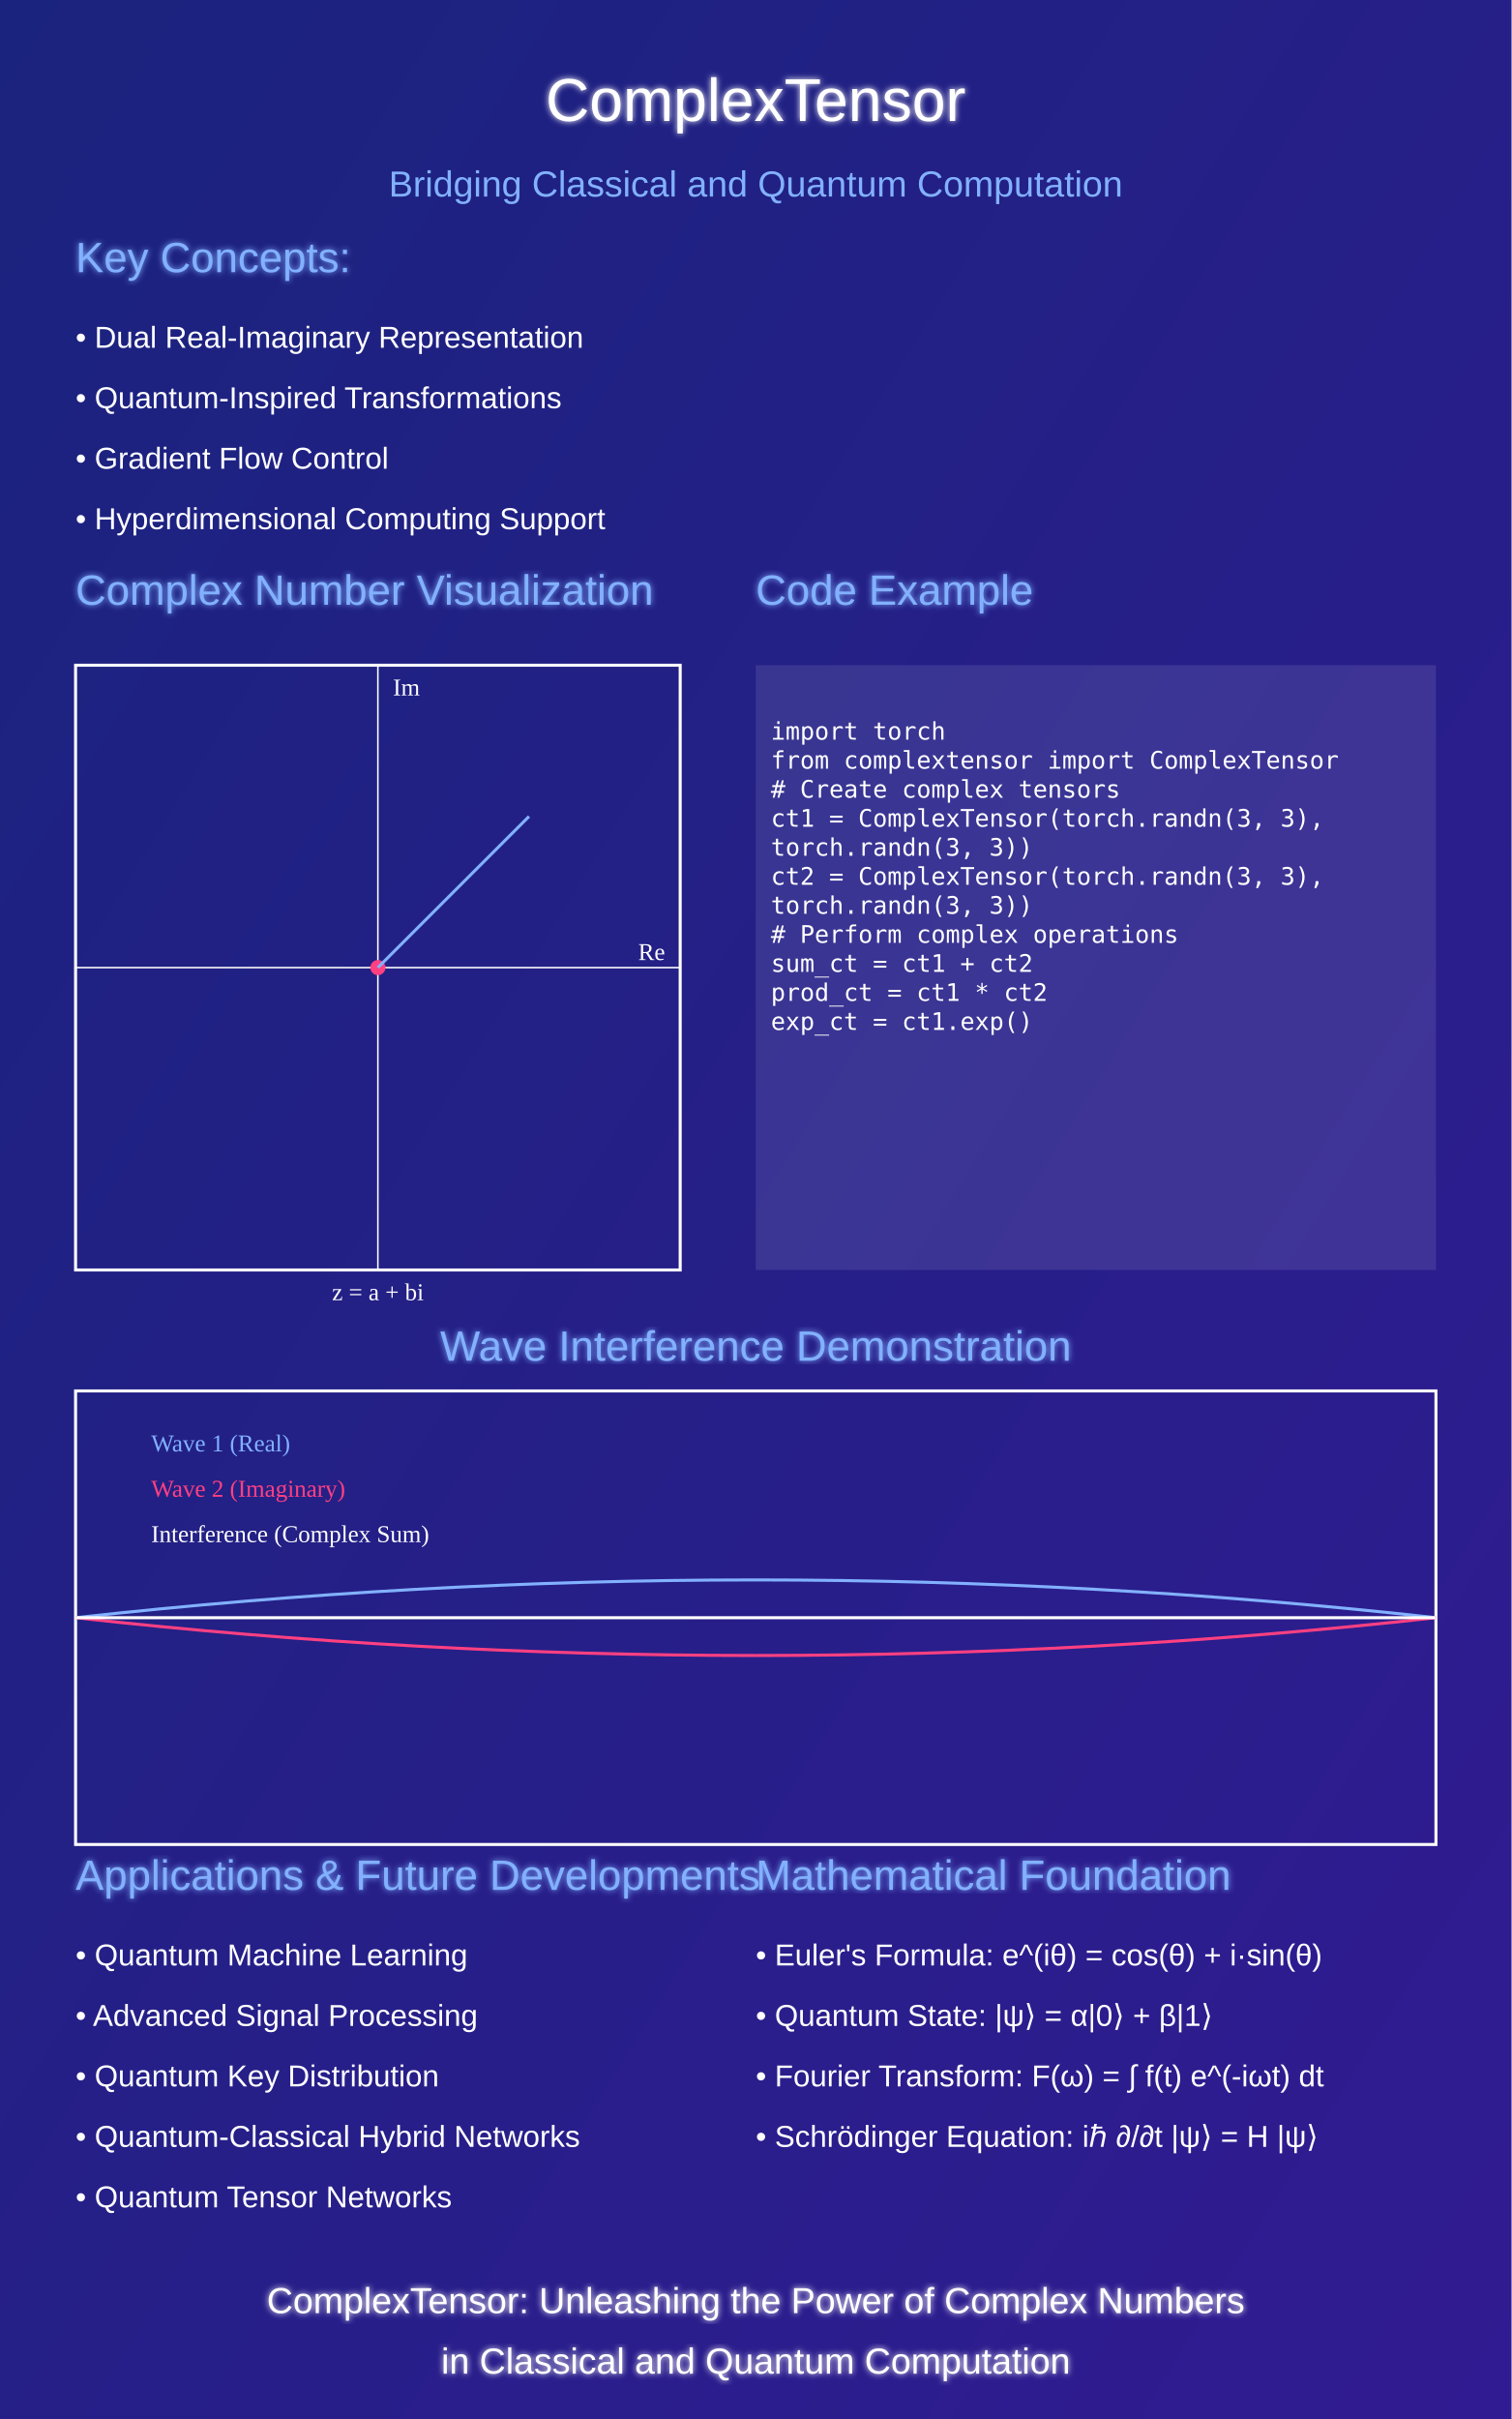
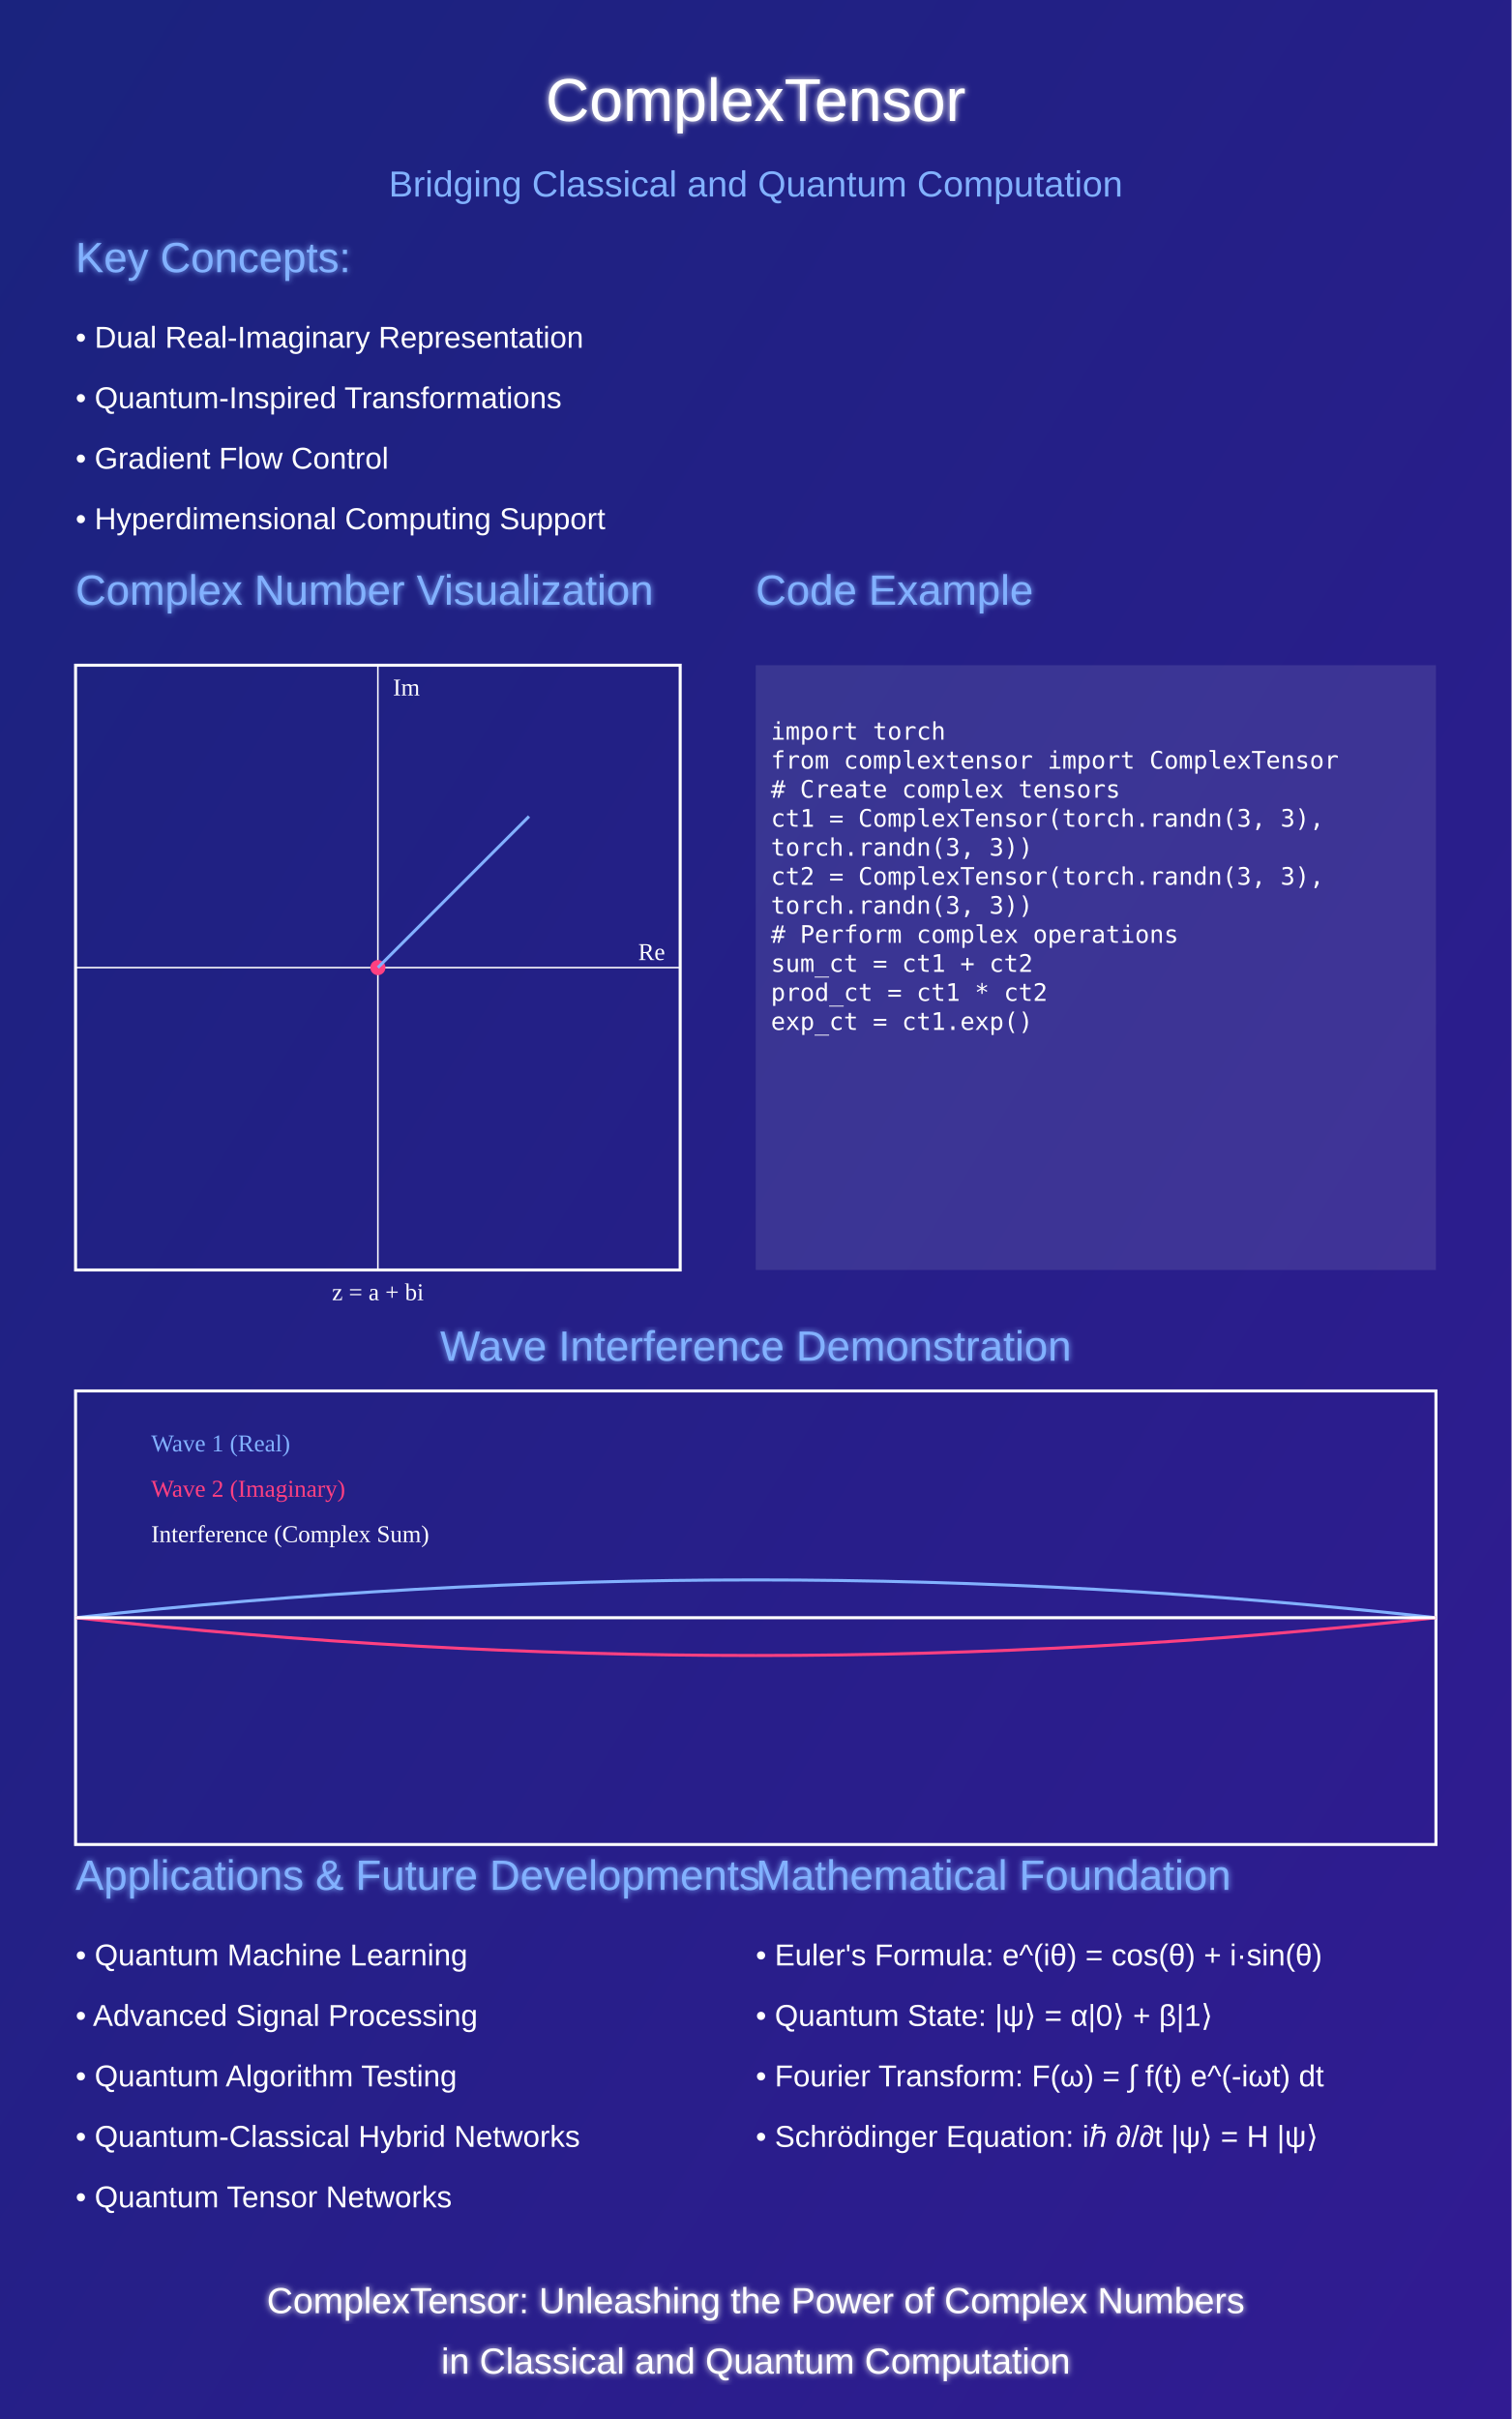
<svg xmlns="http://www.w3.org/2000/svg" viewBox="0 0 1000 1600" width="100%" height="100%">
  <defs>
    <linearGradient id="bgGradient" x1="0%" y1="0%" x2="100%" y2="100%">
      <stop offset="0%" style="stop-color:#1a237e;stop-opacity:1" />
      <stop offset="100%" style="stop-color:#311b92;stop-opacity:1" />
    </linearGradient>
    <filter id="glow">
      <feGaussianBlur stdDeviation="2" result="coloredBlur" />
      <feMerge>
        <feMergeNode in="coloredBlur" />
        <feMergeNode in="SourceGraphic" />
      </feMerge>
    </filter>
  </defs>
  <rect width="1000" height="1600" fill="url(#bgGradient)" />
  <text x="500" y="80" font-family="Arial, sans-serif" font-size="40" fill="#ffffff" text-anchor="middle" filter="url(#glow)">ComplexTensor</text>
  <text x="500" y="130" font-family="Arial, sans-serif" font-size="24" fill="#82b1ff" text-anchor="middle">Bridging Classical and Quantum Computation</text>
  <g transform="translate(50, 180)">
    <text font-family="Arial, sans-serif" font-size="28" fill="#82b1ff" filter="url(#glow)">Key Concepts:</text>
    <text x="0" y="50" font-family="Arial, sans-serif" font-size="20" fill="#ffffff">• Dual Real-Imaginary Representation</text>
    <text x="0" y="90" font-family="Arial, sans-serif" font-size="20" fill="#ffffff">• Quantum-Inspired Transformations</text>
    <text x="0" y="130" font-family="Arial, sans-serif" font-size="20" fill="#ffffff">• Gradient Flow Control</text>
    <text x="0" y="170" font-family="Arial, sans-serif" font-size="20" fill="#ffffff">• Hyperdimensional Computing Support</text>
  </g>
  <g transform="translate(50, 400)">
    <text font-family="Arial, sans-serif" font-size="28" fill="#82b1ff" filter="url(#glow)">Complex Number Visualization</text>
    <rect x="0" y="40" width="400" height="400" fill="none" stroke="#ffffff" stroke-width="2" />
    <line x1="0" y1="240" x2="400" y2="240" stroke="#ffffff" stroke-width="1" />
    <line x1="200" y1="40" x2="200" y2="440" stroke="#ffffff" stroke-width="1" />
    <text x="390" y="235" fill="#ffffff" font-size="16" text-anchor="end">Re</text>
    <text x="210" y="60" fill="#ffffff" font-size="16" text-anchor="start">Im</text>
    <circle cx="200" cy="240" r="5" fill="#ff4081">
      <animate attributeName="cx" values="200;300;200;100;200" dur="10s" repeatCount="indefinite" />
      <animate attributeName="cy" values="240;140;240;340;240" dur="10s" repeatCount="indefinite" />
    </circle>
    <path d="M200,240 L300,140" stroke="#82b1ff" stroke-width="2">
      <animate attributeName="d" values="M200,240 L300,140;M200,240 L200,240;M200,240 L100,340;M200,240 L300,140" dur="10s" repeatCount="indefinite" />
    </path>
    <text x="200" y="460" fill="#ffffff" font-size="16" text-anchor="middle">z = a + bi</text>
  </g>
  <g transform="translate(500, 400)">
    <text font-family="Arial, sans-serif" font-size="28" fill="#82b1ff" filter="url(#glow)">Code Example</text>
    <rect x="0" y="40" width="450" height="400" fill="white" opacity="0.1" />
    <text x="10" y="70" font-family="monospace" font-size="16" fill="#ffffff">
      <tspan x="10" dy="1.2em">import torch</tspan>
      <tspan x="10" dy="1.2em">from complextensor import ComplexTensor</tspan>
      <tspan x="10" dy="1.2em" />
      <tspan x="10" dy="1.2em"># Create complex tensors</tspan>
      <tspan x="10" dy="1.2em">ct1 = ComplexTensor(torch.randn(3, 3),</tspan>
      <tspan x="10" dy="1.2em">                    torch.randn(3, 3))</tspan>
      <tspan x="10" dy="1.2em">ct2 = ComplexTensor(torch.randn(3, 3),</tspan>
      <tspan x="10" dy="1.2em">                    torch.randn(3, 3))</tspan>
      <tspan x="10" dy="1.2em" />
      <tspan x="10" dy="1.2em"># Perform complex operations</tspan>
      <tspan x="10" dy="1.2em">sum_ct = ct1 + ct2</tspan>
      <tspan x="10" dy="1.2em">prod_ct = ct1 * ct2</tspan>
      <tspan x="10" dy="1.2em">exp_ct = ct1.exp()</tspan>
      <tspan x="10" dy="1.2em" />
    </text>
  </g>
  <g transform="translate(50, 900)">
    <text x="450" y="0" font-family="Arial, sans-serif" font-size="28" fill="#82b1ff" text-anchor="middle" filter="url(#glow)">Wave Interference Demonstration</text>
    <rect x="0" y="20" width="900" height="300" fill="none" stroke="#ffffff" stroke-width="2" />
    <path d="M0,170 Q450,120 900,170" fill="none" stroke="#82b1ff" stroke-width="2">
      <animate attributeName="d" values="                  M0,170 Q450,120 900,170;                  M0,170 Q450,220 900,170;                  M0,170 Q450,120 900,170" dur="4s" repeatCount="indefinite" />
    </path>
    <path d="M0,170 Q450,220 900,170" fill="none" stroke="#ff4081" stroke-width="2">
      <animate attributeName="d" values="                  M0,170 Q450,220 900,170;                  M0,170 Q450,120 900,170;                  M0,170 Q450,220 900,170" dur="3s" repeatCount="indefinite" />
    </path>
    <path d="M0,170 Q450,170 900,170" fill="none" stroke="#ffffff" stroke-width="2">
      <animate attributeName="d" values="                  M0,170 Q450,170 900,170;                  M0,170 Q450,195 900,170;                  M0,170 Q450,145 900,170;                  M0,170 Q450,170 900,170" dur="2s" repeatCount="indefinite" />
    </path>
    <text x="50" y="60" fill="#82b1ff" font-size="16">Wave 1 (Real)</text>
    <text x="50" y="90" fill="#ff4081" font-size="16">Wave 2 (Imaginary)</text>
    <text x="50" y="120" fill="#ffffff" font-size="16">Interference (Complex Sum)</text>
  </g>
  <g transform="translate(50, 1250)">
    <text font-family="Arial, sans-serif" font-size="28" fill="#82b1ff" filter="url(#glow)">Applications &amp; Future Developments</text>
    <text x="0" y="50" font-family="Arial, sans-serif" font-size="20" fill="#ffffff">• Quantum Machine Learning</text>
    <text x="0" y="90" font-family="Arial, sans-serif" font-size="20" fill="#ffffff">• Advanced Signal Processing</text>
-     <text x="0" y="130" font-family="Arial, sans-serif" font-size="20" fill="#ffffff">• Quantum Key Distribution</text>
+     <text x="0" y="130" font-family="Arial, sans-serif" font-size="20" fill="#ffffff">• Quantum Algorithm Testing</text>
    <text x="0" y="170" font-family="Arial, sans-serif" font-size="20" fill="#ffffff">• Quantum-Classical Hybrid Networks</text>
    <text x="0" y="210" font-family="Arial, sans-serif" font-size="20" fill="#ffffff">• Quantum Tensor Networks</text>
  </g>
  <g transform="translate(500, 1250)">
    <text font-family="Arial, sans-serif" font-size="28" fill="#82b1ff" filter="url(#glow)">Mathematical Foundation</text>
    <text x="0" y="50" font-family="Arial, sans-serif" font-size="20" fill="#ffffff">• Euler's Formula: e^(iθ) = cos(θ) + i·sin(θ)</text>
    <text x="0" y="90" font-family="Arial, sans-serif" font-size="20" fill="#ffffff">• Quantum State: |ψ⟩ = α|0⟩ + β|1⟩</text>
    <text x="0" y="130" font-family="Arial, sans-serif" font-size="20" fill="#ffffff">• Fourier Transform: F(ω) = ∫ f(t) e^(-iωt) dt</text>
    <text x="0" y="170" font-family="Arial, sans-serif" font-size="20" fill="#ffffff">• Schrödinger Equation: iℏ ∂/∂t |ψ⟩ = H |ψ⟩</text>
  </g>
  <text x="500" y="1530" font-family="Arial, sans-serif" font-size="24" fill="#ffffff" text-anchor="middle" filter="url(#glow)">
    ComplexTensor: Unleashing the Power of Complex Numbers
  </text>
  <text x="500" y="1570" font-family="Arial, sans-serif" font-size="24" fill="#ffffff" text-anchor="middle" filter="url(#glow)">
    in Classical and Quantum Computation
  </text>
</svg>
